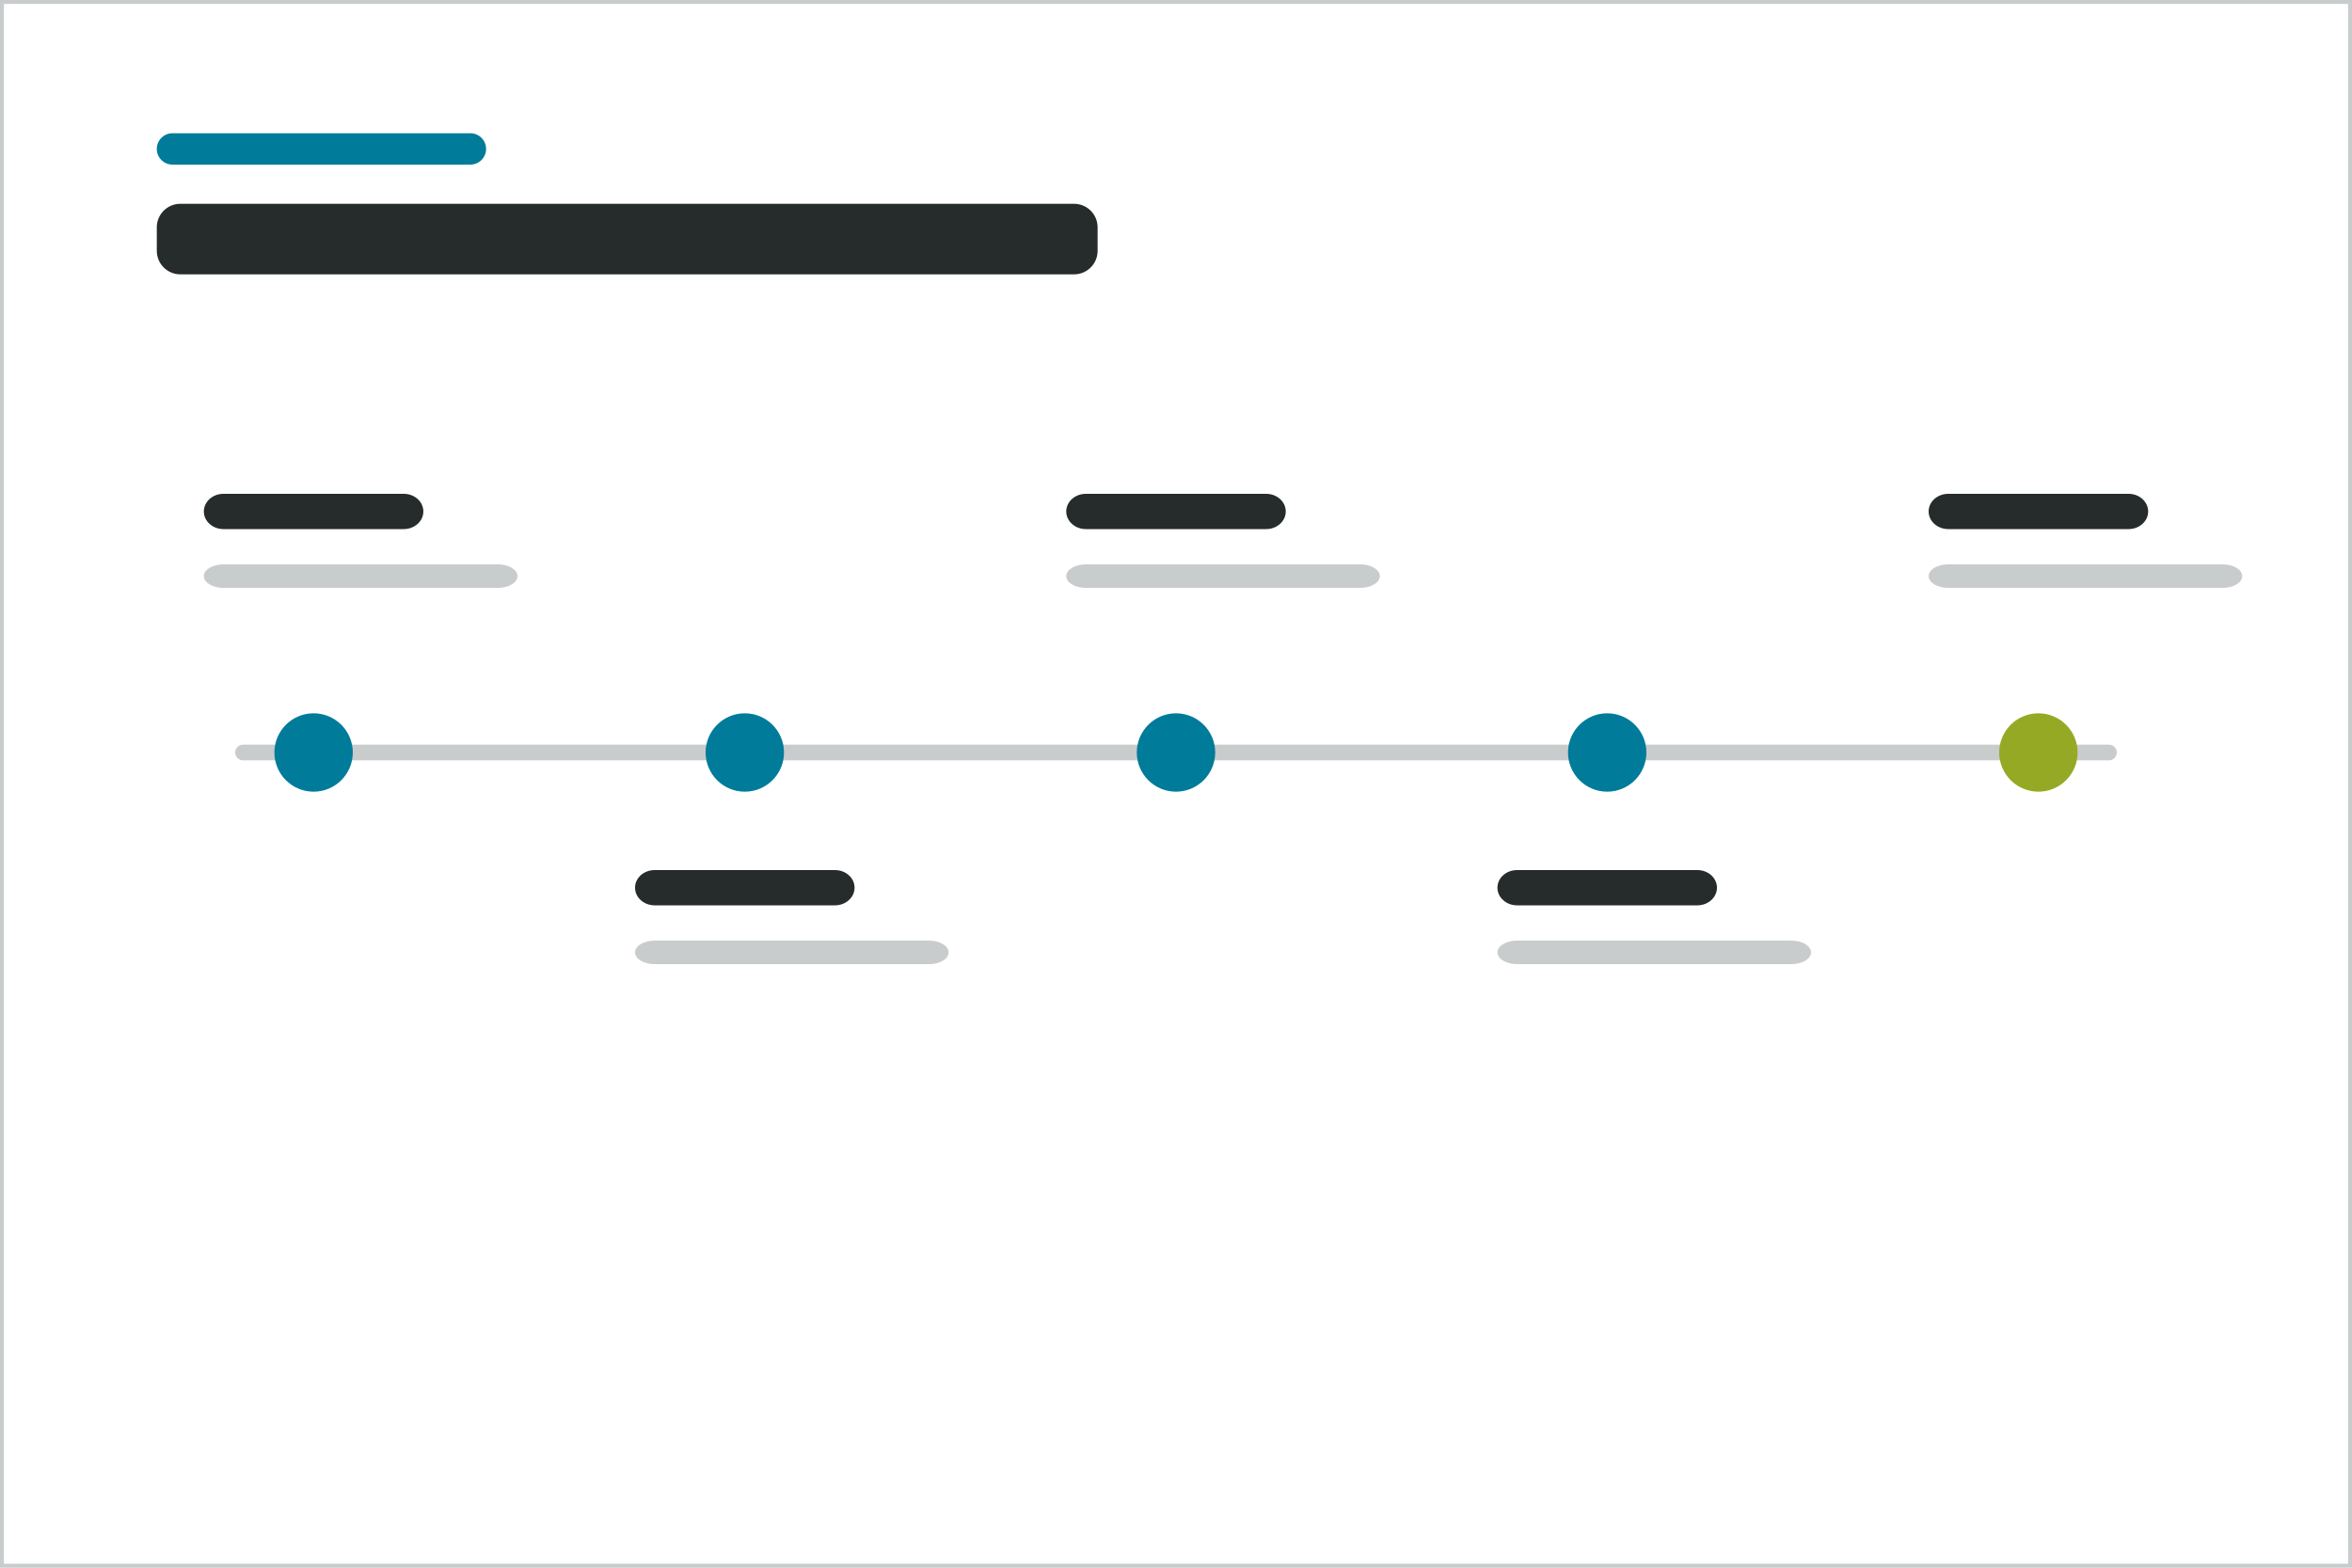
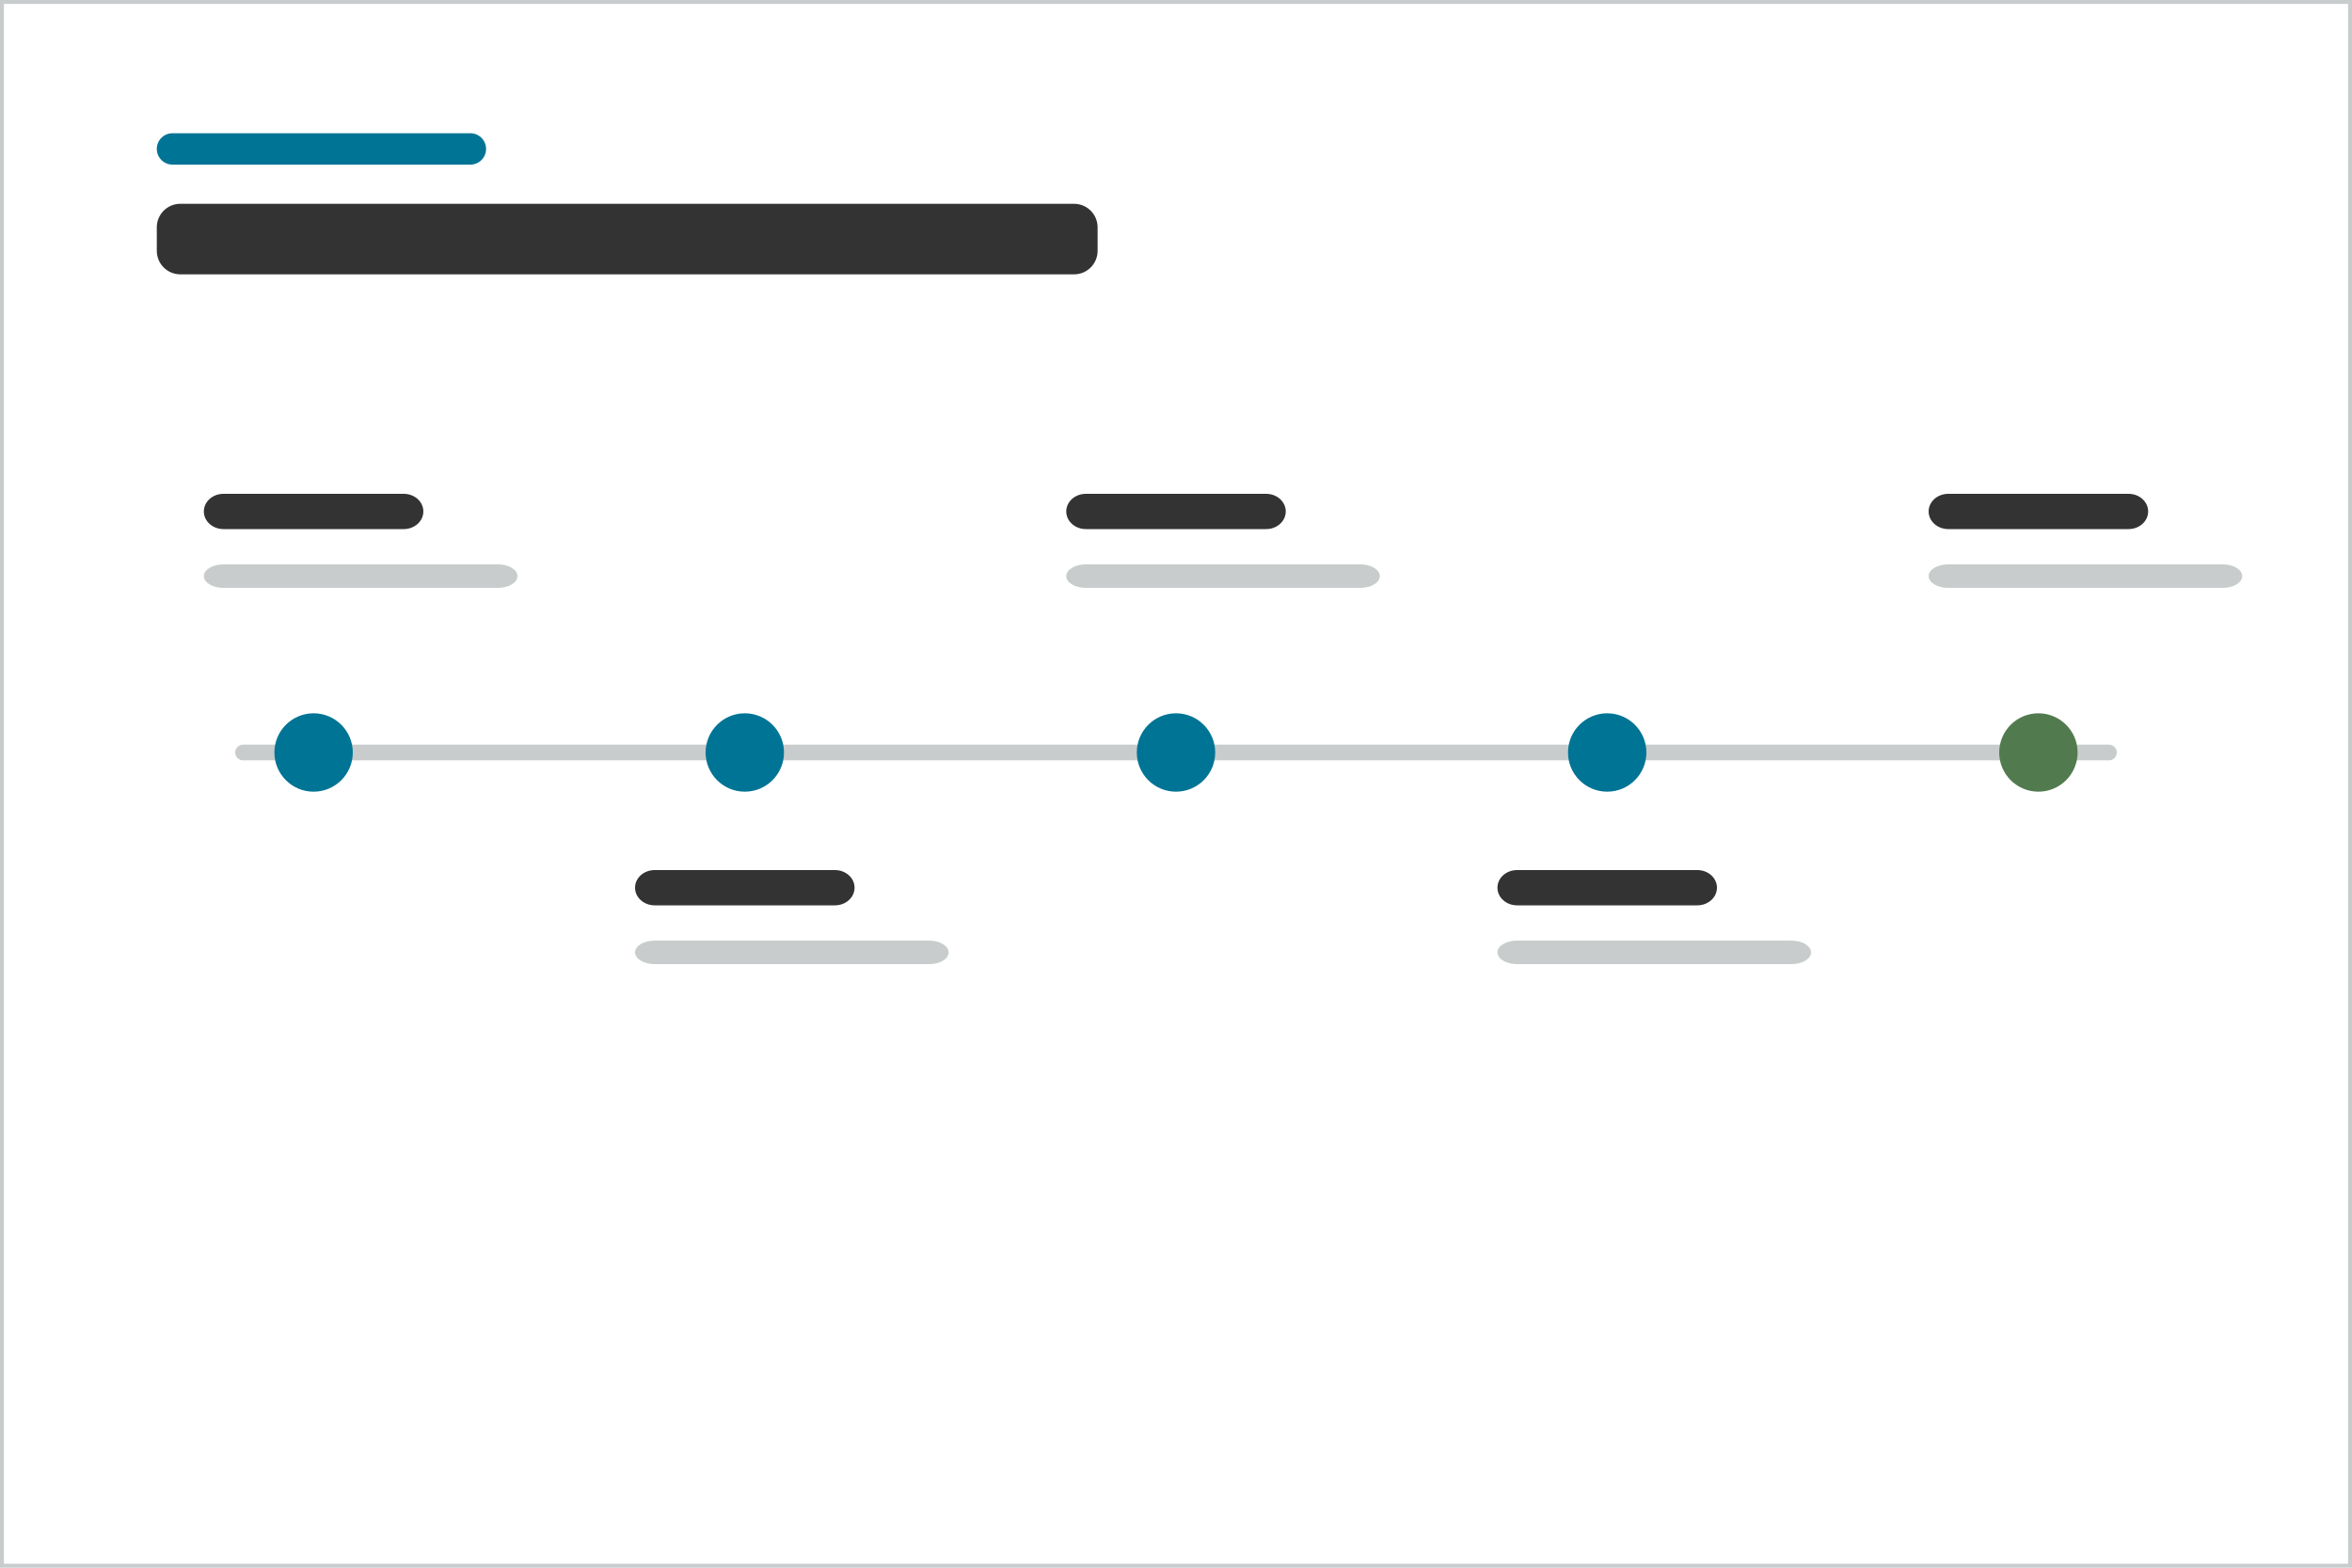
<svg xmlns="http://www.w3.org/2000/svg" viewBox="0 0 600 400" width="600" height="400" role="img">
  <rect width="600" height="400" fill="#ffffff" />
  <rect x="0.5" y="0.5" width="599" height="399" fill="none" stroke="#c8cccc" />
-   <rect x="40" y="34" width="84.0" height="8" rx="4" fill="#007b9a" />
-   <rect x="40" y="52" width="240" height="18" rx="6" fill="#262b2b" />
+   <rect x="40" y="34" width="84.0" height="8" rx="4" fill="#007495" />
+   <rect x="40" y="52" width="240" height="18" rx="6" fill="#343334" />
  <rect x="60" y="190" width="480" height="4" rx="2" fill="#c8cccc" />
-   <circle cx="80" cy="192" r="10" fill="#007b9a" />
-   <rect x="52" y="126" width="56" height="9" rx="5" fill="#262b2b" />
+   <circle cx="80" cy="192" r="10" fill="#007495" />
+   <rect x="52" y="126" width="56" height="9" rx="5" fill="#343334" />
  <rect x="52" y="144" width="80" height="6" rx="5" fill="#c8cccc" />
-   <circle cx="190" cy="192" r="10" fill="#007b9a" />
-   <rect x="162" y="222" width="56" height="9" rx="5" fill="#262b2b" />
+   <circle cx="190" cy="192" r="10" fill="#007495" />
+   <rect x="162" y="222" width="56" height="9" rx="5" fill="#343334" />
  <rect x="162" y="240" width="80" height="6" rx="5" fill="#c8cccc" />
-   <circle cx="300" cy="192" r="10" fill="#007b9a" />
-   <rect x="272" y="126" width="56" height="9" rx="5" fill="#262b2b" />
+   <circle cx="300" cy="192" r="10" fill="#007495" />
+   <rect x="272" y="126" width="56" height="9" rx="5" fill="#343334" />
  <rect x="272" y="144" width="80" height="6" rx="5" fill="#c8cccc" />
-   <circle cx="410" cy="192" r="10" fill="#007b9a" />
-   <rect x="382" y="222" width="56" height="9" rx="5" fill="#262b2b" />
+   <circle cx="410" cy="192" r="10" fill="#007495" />
+   <rect x="382" y="222" width="56" height="9" rx="5" fill="#343334" />
  <rect x="382" y="240" width="80" height="6" rx="5" fill="#c8cccc" />
-   <circle cx="520" cy="192" r="10" fill="#96a924" />
-   <rect x="492" y="126" width="56" height="9" rx="5" fill="#262b2b" />
+   <circle cx="520" cy="192" r="10" fill="#527a4f" />
+   <rect x="492" y="126" width="56" height="9" rx="5" fill="#343334" />
  <rect x="492" y="144" width="80" height="6" rx="5" fill="#c8cccc" />
</svg>
